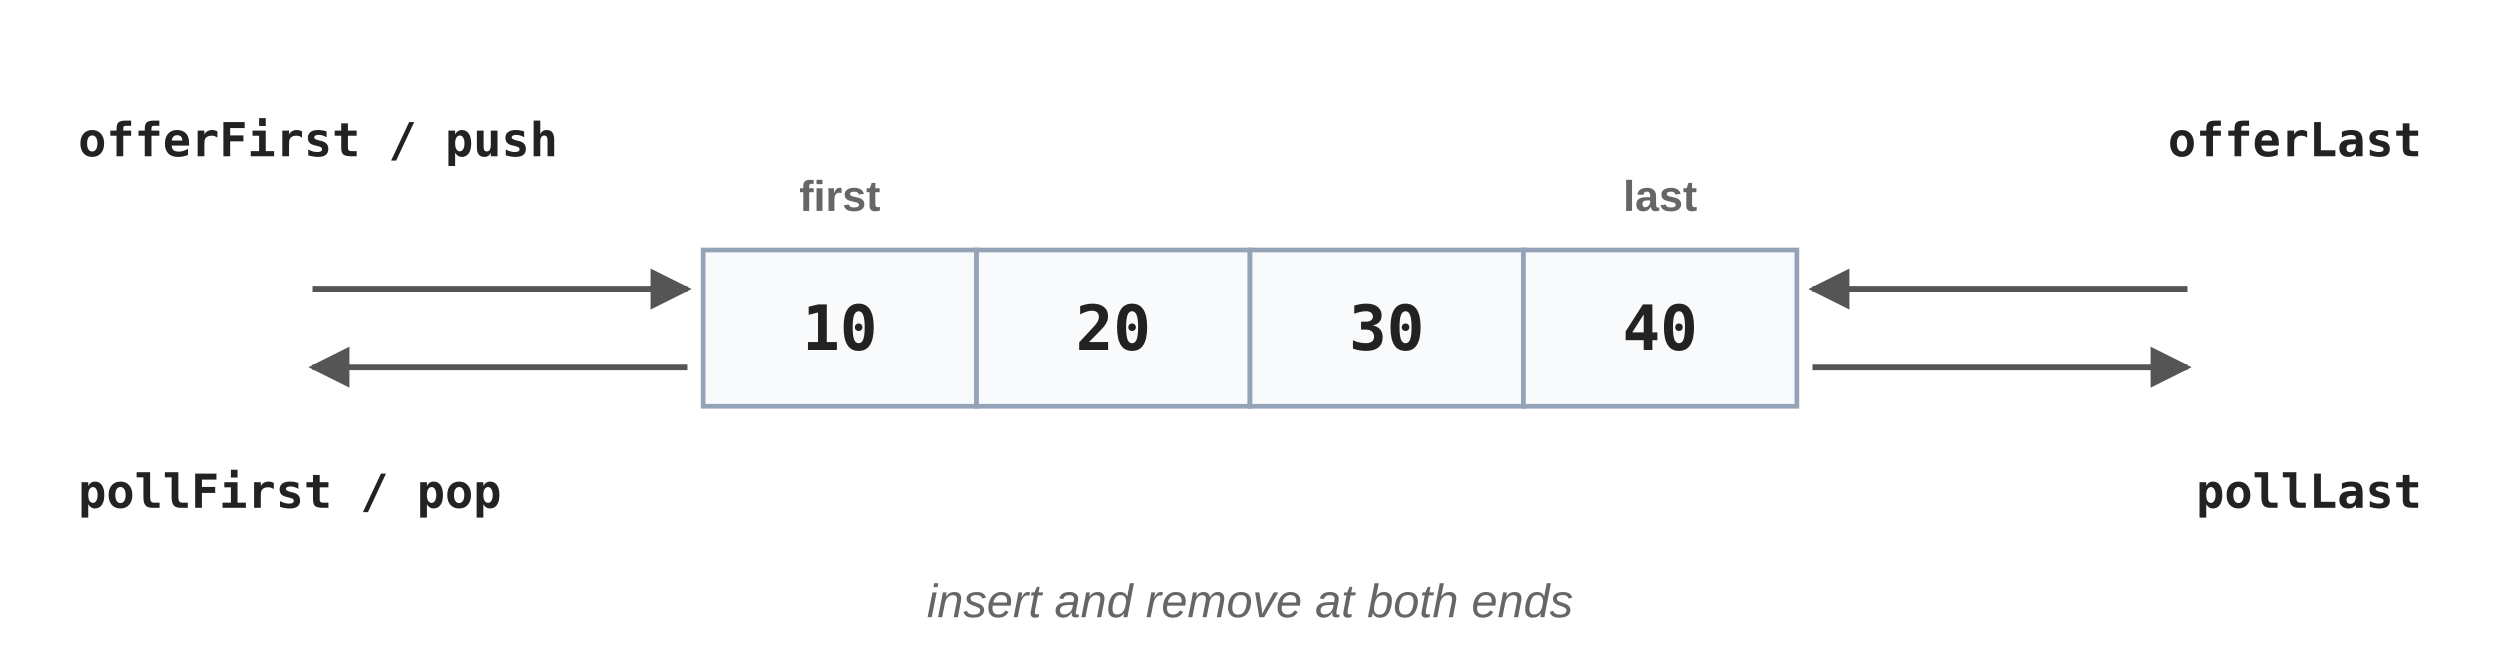
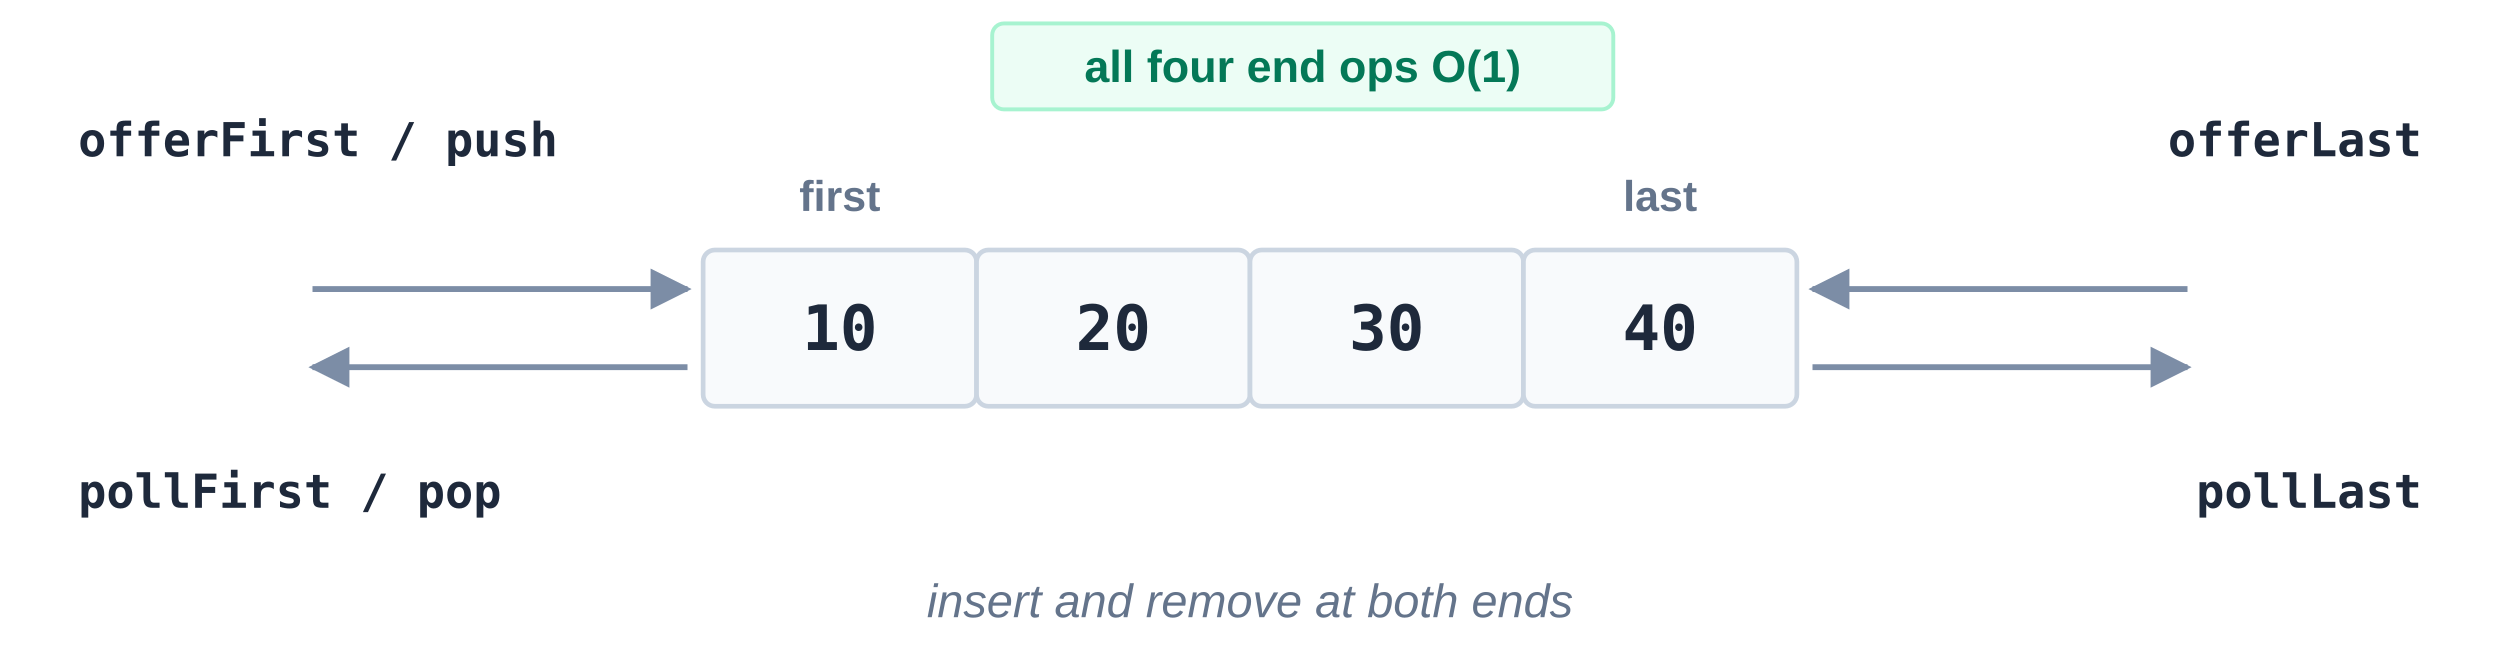
<svg xmlns="http://www.w3.org/2000/svg" width="640" height="170" viewBox="0 0 640 170" role="img" aria-label="Deque: elements 10, 20, 30, 40 in a row; elements can be added or removed at the front with offerFirst and pollFirst and at the back with offerLast and pollLast">
  <defs>
    <marker id="dq-a" viewBox="0 0 10 10" refX="9" refY="5" markerWidth="7" markerHeight="7" orient="auto-start-reverse">
-       <path d="M0 0 L10 5 L0 10 Z" fill="#555555" />
+       <path d="M0 0 L10 5 L0 10 Z" fill="#7C8DA6" />
    </marker>
    <marker id="dq-h" viewBox="0 0 10 10" refX="9" refY="5" markerWidth="7" markerHeight="7" orient="auto-start-reverse">
      <path d="M0 0 L10 5 L0 10 Z" fill="#B45309" />
    </marker>
+     <filter id="dq-s" x="-10%" y="-15%" width="120%" height="150%">
+       <feDropShadow dx="0" dy="1.5" stdDeviation="1.5" flood-color="#0F172A" flood-opacity="0.10" />
+     </filter>
  </defs>
-   <rect x="180" y="64" width="70" height="40" rx="0" fill="#F8FAFC" stroke="#94A3B8" stroke-width="1.2" />
-   <text x="215.0" y="89.6" text-anchor="middle" font-family="ui-monospace, Consolas, monospace" font-size="16" font-weight="600" fill="#222222">10</text>
-   <rect x="250" y="64" width="70" height="40" rx="0" fill="#F8FAFC" stroke="#94A3B8" stroke-width="1.2" />
-   <text x="285.0" y="89.6" text-anchor="middle" font-family="ui-monospace, Consolas, monospace" font-size="16" font-weight="600" fill="#222222">20</text>
-   <rect x="320" y="64" width="70" height="40" rx="0" fill="#F8FAFC" stroke="#94A3B8" stroke-width="1.2" />
-   <text x="355.0" y="89.6" text-anchor="middle" font-family="ui-monospace, Consolas, monospace" font-size="16" font-weight="600" fill="#222222">30</text>
-   <rect x="390" y="64" width="70" height="40" rx="0" fill="#F8FAFC" stroke="#94A3B8" stroke-width="1.2" />
-   <text x="425.0" y="89.6" text-anchor="middle" font-family="ui-monospace, Consolas, monospace" font-size="16" font-weight="600" fill="#222222">40</text>
-   <text x="215" y="54" text-anchor="middle" font-family="system-ui, -apple-system, 'Segoe UI', Arial, sans-serif" font-size="11" font-weight="600" fill="#666666">first</text>
-   <text x="425" y="54" text-anchor="middle" font-family="system-ui, -apple-system, 'Segoe UI', Arial, sans-serif" font-size="11" font-weight="600" fill="#666666">last</text>
-   <path d="M80 74 H176" fill="none" stroke="#555555" stroke-width="1.5" marker-end="url(#dq-a)" />
-   <path d="M176 94 H80" fill="none" stroke="#555555" stroke-width="1.5" marker-end="url(#dq-a)" />
-   <path d="M560 74 H464" fill="none" stroke="#555555" stroke-width="1.5" marker-end="url(#dq-a)" />
-   <path d="M464 94 H560" fill="none" stroke="#555555" stroke-width="1.5" marker-end="url(#dq-a)" />
-   <text x="20" y="40" text-anchor="start" font-family="ui-monospace, Consolas, monospace" font-size="12" font-weight="600" fill="#222222">offerFirst / push</text>
-   <text x="20" y="130" text-anchor="start" font-family="ui-monospace, Consolas, monospace" font-size="12" font-weight="600" fill="#222222">pollFirst / pop</text>
-   <text x="620" y="40" text-anchor="end" font-family="ui-monospace, Consolas, monospace" font-size="12" font-weight="600" fill="#222222">offerLast</text>
-   <text x="620" y="130" text-anchor="end" font-family="ui-monospace, Consolas, monospace" font-size="12" font-weight="600" fill="#222222">pollLast</text>
-   <text x="320" y="158" text-anchor="middle" font-family="system-ui, -apple-system, 'Segoe UI', Arial, sans-serif" font-size="12" font-weight="400" fill="#666666" font-style="italic">insert and remove at both ends</text>
+   <rect x="180" y="64" width="70" height="40" rx="3" fill="#F8FAFC" stroke="#CBD5E1" stroke-width="1.2" />
+   <text x="215.0" y="89.6" text-anchor="middle" font-family="ui-monospace, Consolas, monospace" font-size="16" font-weight="600" fill="#1E293B">10</text>
+   <rect x="250" y="64" width="70" height="40" rx="3" fill="#F8FAFC" stroke="#CBD5E1" stroke-width="1.2" />
+   <text x="285.0" y="89.6" text-anchor="middle" font-family="ui-monospace, Consolas, monospace" font-size="16" font-weight="600" fill="#1E293B">20</text>
+   <rect x="320" y="64" width="70" height="40" rx="3" fill="#F8FAFC" stroke="#CBD5E1" stroke-width="1.2" />
+   <text x="355.0" y="89.6" text-anchor="middle" font-family="ui-monospace, Consolas, monospace" font-size="16" font-weight="600" fill="#1E293B">30</text>
+   <rect x="390" y="64" width="70" height="40" rx="3" fill="#F8FAFC" stroke="#CBD5E1" stroke-width="1.2" />
+   <text x="425.0" y="89.6" text-anchor="middle" font-family="ui-monospace, Consolas, monospace" font-size="16" font-weight="600" fill="#1E293B">40</text>
+   <text x="215" y="54" text-anchor="middle" font-family="system-ui, -apple-system, 'Segoe UI', Arial, sans-serif" font-size="11" font-weight="600" fill="#64748B">first</text>
+   <text x="425" y="54" text-anchor="middle" font-family="system-ui, -apple-system, 'Segoe UI', Arial, sans-serif" font-size="11" font-weight="600" fill="#64748B">last</text>
+   <path d="M80 74 H176" fill="none" stroke="#7C8DA6" stroke-width="1.5" marker-end="url(#dq-a)" />
+   <path d="M176 94 H80" fill="none" stroke="#7C8DA6" stroke-width="1.5" marker-end="url(#dq-a)" />
+   <path d="M560 74 H464" fill="none" stroke="#7C8DA6" stroke-width="1.5" marker-end="url(#dq-a)" />
+   <path d="M464 94 H560" fill="none" stroke="#7C8DA6" stroke-width="1.5" marker-end="url(#dq-a)" />
+   <text x="20" y="40" text-anchor="start" font-family="ui-monospace, Consolas, monospace" font-size="12" font-weight="600" fill="#1E293B">offerFirst / push</text>
+   <text x="20" y="130" text-anchor="start" font-family="ui-monospace, Consolas, monospace" font-size="12" font-weight="600" fill="#1E293B">pollFirst / pop</text>
+   <text x="620" y="40" text-anchor="end" font-family="ui-monospace, Consolas, monospace" font-size="12" font-weight="600" fill="#1E293B">offerLast</text>
+   <text x="620" y="130" text-anchor="end" font-family="ui-monospace, Consolas, monospace" font-size="12" font-weight="600" fill="#1E293B">pollLast</text>
+   <text x="320" y="158" text-anchor="middle" font-family="system-ui, -apple-system, 'Segoe UI', Arial, sans-serif" font-size="12" font-weight="400" fill="#64748B" font-style="italic">insert and remove at both ends</text>
+   <rect x="254" y="6" width="159" height="22" rx="3" fill="#ECFDF5" stroke="#A7F3D0" stroke-width="1" />
+   <text x="333.5" y="21" text-anchor="middle" font-family="system-ui, -apple-system, 'Segoe UI', Arial, sans-serif" font-size="11.5" font-weight="600" fill="#047857">all four end ops  O(1)</text>
</svg>
